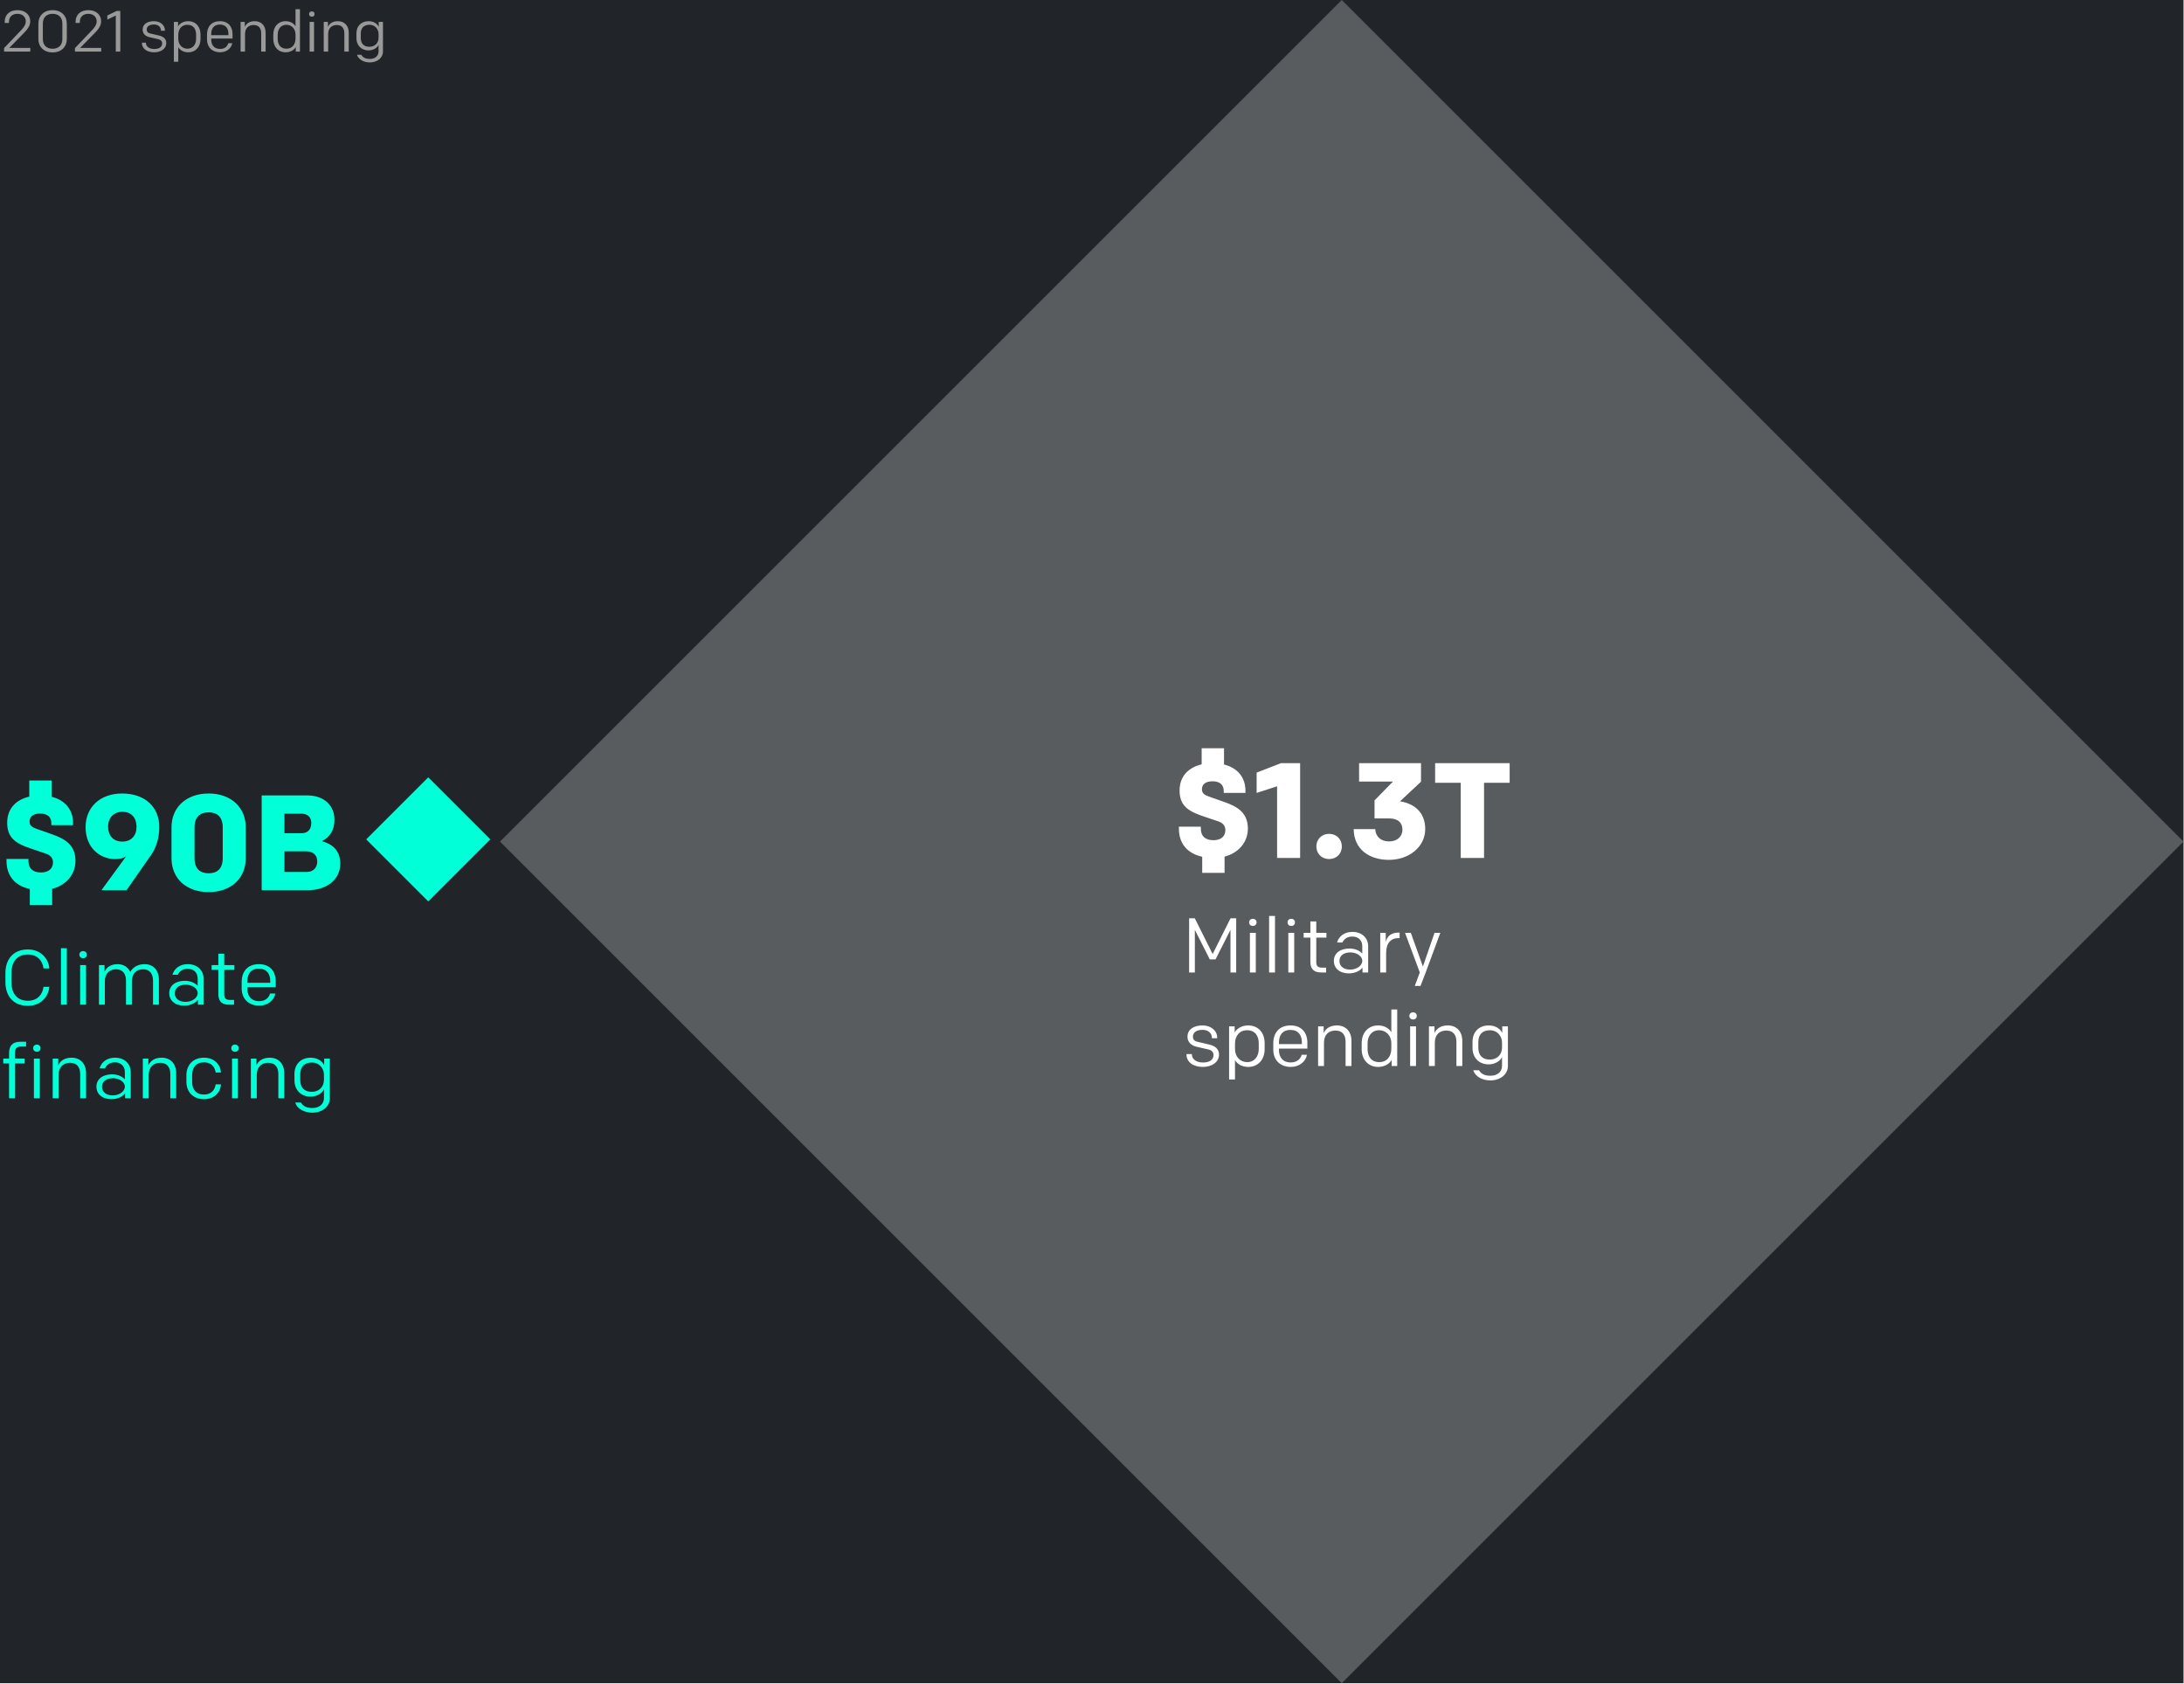
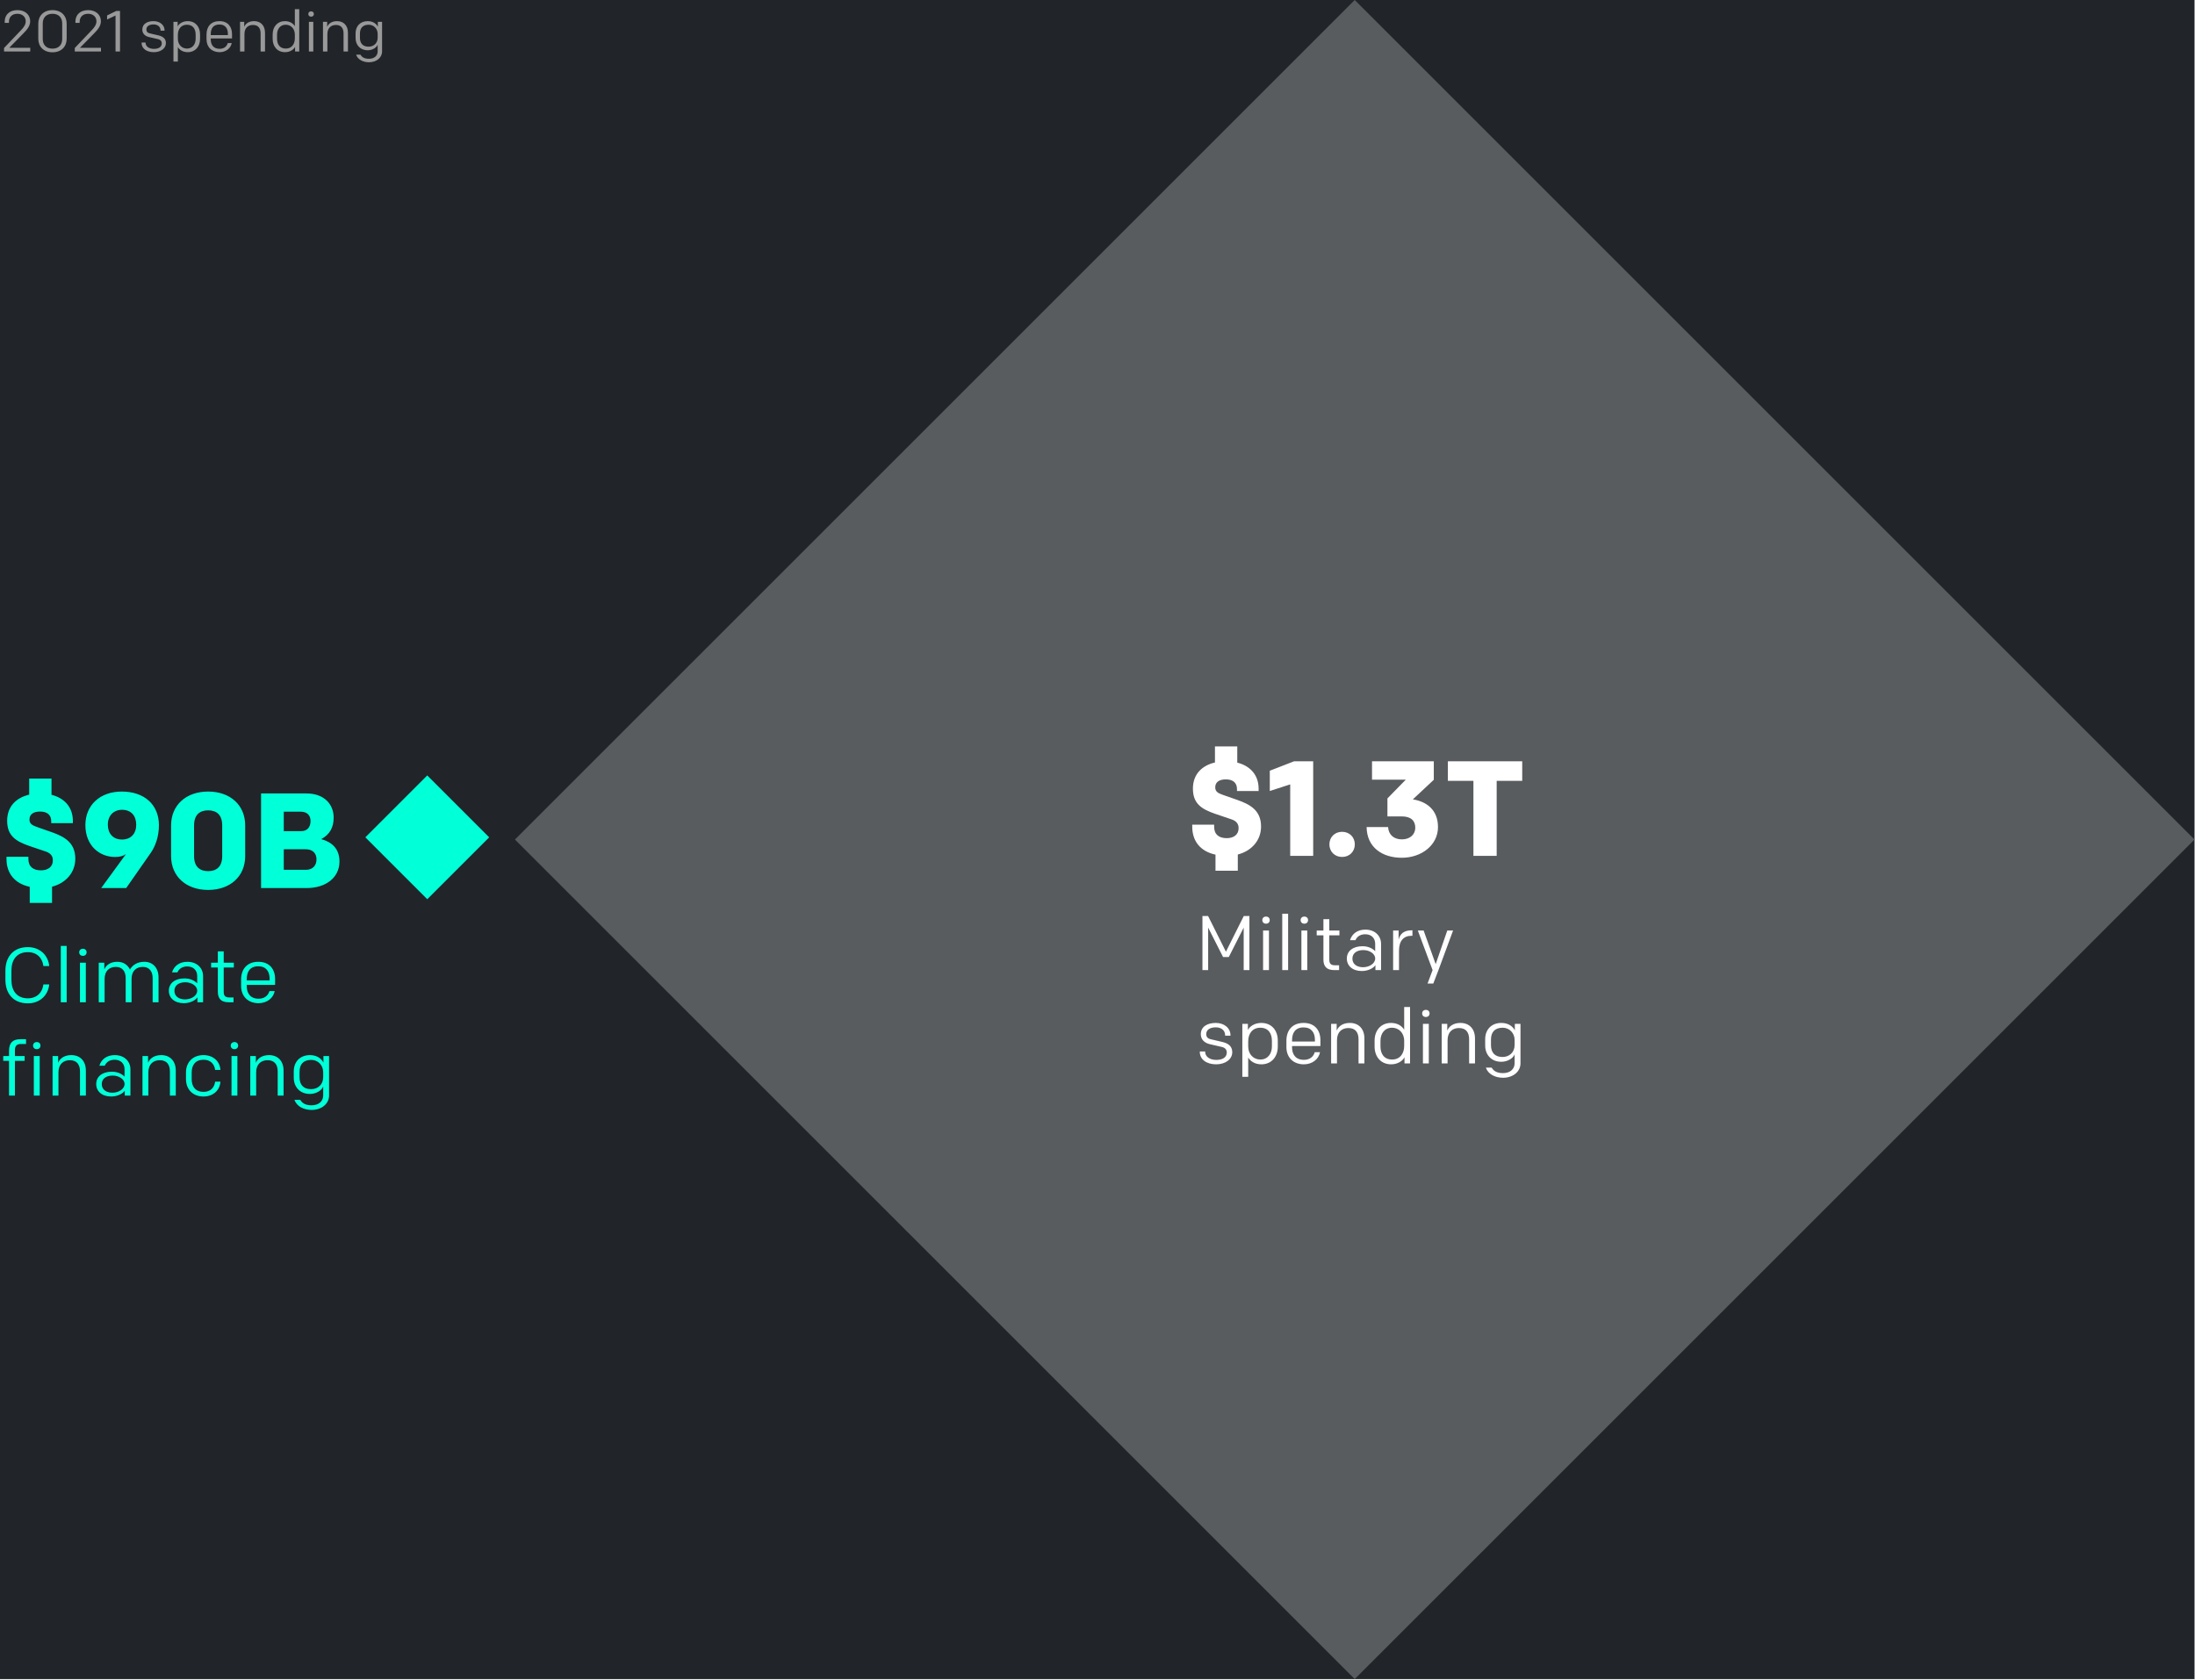
- <svg xmlns="http://www.w3.org/2000/svg" width="677" height="522" fill="none">
-   <path fill="#212529" d="M0 0h676.847v521.847H0z" />
+ <svg xmlns="http://www.w3.org/2000/svg" width="682" height="522" fill="none">
+   <path fill="#212529" d="M0 0h681.847v521.847H0z" />
  <path fill="#01FFD8" d="m132.751 241 19.239 19.239-19.239 19.239-19.239-19.239z" />
-   <path fill="#595C5F" d="m415.923 0 260.923 260.923-260.923 260.923L155 260.923z" />
-   <path fill="#fff" d="M386.817 256.886c0 4.326-2.982 7.602-7.224 8.694v5.04h-6.93v-4.998c-4.662-1.008-7.224-4.158-7.224-8.694v-.63h6.804v.672c0 2.352 1.47 3.528 3.906 3.528 2.184 0 3.696-1.092 3.696-3.108 0-1.344-.714-2.226-2.184-2.73l-5.082-1.722c-4.41-1.512-6.93-3.276-6.93-7.854 0-4.536 2.898-7.182 6.846-8.106v-4.998h6.93v5.04c3.99 1.008 6.636 3.822 6.636 8.106v.714h-6.72v-.588c0-1.932-1.218-3.024-3.444-3.024-2.016 0-3.318.798-3.318 2.478 0 1.344.924 1.806 2.184 2.268l4.788 1.68c3.906 1.386 7.266 3.234 7.266 8.232ZM403.016 266h-7.14v-22.218l-6.342 2.058v-6.3l7.56-2.94h5.922V266Zm5.036-3.57c0-2.226 1.638-3.906 3.948-3.906s3.948 1.68 3.948 3.906-1.638 3.906-3.948 3.906-3.948-1.68-3.948-3.906Zm13.243-20.118V236.6h19.194v5.754l-6.51 6.09c4.032.63 7.812 3.066 7.812 8.61s-5.04 9.534-11.256 9.534c-6.006 0-10.836-3.192-10.92-9.534h6.678c.126 2.31 1.722 3.822 4.284 3.822 2.604 0 4.158-1.596 4.158-3.612 0-2.184-1.344-3.528-4.2-3.528h-4.452v-5.586l5.712-5.838h-10.5Zm23.569-5.712h23.1v6.09h-7.938V266h-7.224v-23.31h-7.938v-6.09Z" />
+   <path fill="#595C5F" d="m420.923 0 260.923 260.923-260.923 260.923L160 260.923z" />
+   <path fill="#fff" d="M391.817 256.886c0 4.326-2.982 7.602-7.224 8.694v5.04h-6.93v-4.998c-4.662-1.008-7.224-4.158-7.224-8.694v-.63h6.804v.672c0 2.352 1.47 3.528 3.906 3.528 2.184 0 3.696-1.092 3.696-3.108 0-1.344-.714-2.226-2.184-2.73l-5.082-1.722c-4.41-1.512-6.93-3.276-6.93-7.854 0-4.536 2.898-7.182 6.846-8.106v-4.998h6.93v5.04c3.99 1.008 6.636 3.822 6.636 8.106v.714h-6.72v-.588c0-1.932-1.218-3.024-3.444-3.024-2.016 0-3.318.798-3.318 2.478 0 1.344.924 1.806 2.184 2.268l4.788 1.68c3.906 1.386 7.266 3.234 7.266 8.232ZM408.016 266h-7.14v-22.218l-6.342 2.058v-6.3l7.56-2.94h5.922V266Zm5.036-3.57c0-2.226 1.638-3.906 3.948-3.906s3.948 1.68 3.948 3.906-1.638 3.906-3.948 3.906-3.948-1.68-3.948-3.906Zm13.243-20.118V236.6h19.194v5.754l-6.51 6.09c4.032.63 7.812 3.066 7.812 8.61s-5.04 9.534-11.256 9.534c-6.006 0-10.836-3.192-10.92-9.534h6.678c.126 2.31 1.722 3.822 4.284 3.822 2.604 0 4.158-1.596 4.158-3.612 0-2.184-1.344-3.528-4.2-3.528h-4.452v-5.586l5.712-5.838h-10.5Zm23.569-5.712h23.1v6.09h-7.938V266h-7.224v-23.31h-7.938v-6.09Z" />
  <path fill="#01FFD8" d="M23.394 266.886c0 4.326-2.982 7.602-7.224 8.694v5.04H9.24v-4.998c-4.662-1.008-7.224-4.158-7.224-8.694v-.63H8.82v.672c0 2.352 1.47 3.528 3.906 3.528 2.184 0 3.696-1.092 3.696-3.108 0-1.344-.714-2.226-2.184-2.73l-5.082-1.722c-4.41-1.512-6.93-3.276-6.93-7.854 0-4.536 2.898-7.182 6.846-8.106v-4.998h6.93v5.04c3.99 1.008 6.636 3.822 6.636 8.106v.714h-6.72v-.588c0-1.932-1.218-3.024-3.444-3.024-2.016 0-3.318.798-3.318 2.478 0 1.344.924 1.806 2.184 2.268l4.788 1.68c3.906 1.386 7.266 3.234 7.266 8.232ZM39.214 276h-7.77l7.686-10.542c-.966.63-1.89.882-3.402.882-4.872 0-9.198-3.57-9.198-9.912 0-6.174 4.537-10.416 11.298-10.416 7.014 0 11.55 4.074 11.55 10.458 0 3.696-1.175 6.678-2.603 8.694L39.215 276Zm-1.301-15.078c2.772 0 4.41-1.848 4.41-4.578 0-2.646-1.428-4.662-4.41-4.662-2.646 0-4.41 1.848-4.41 4.62 0 2.688 1.553 4.62 4.41 4.62Zm26.758 15.666c-6.889 0-11.509-4.242-11.509-10.5v-9.576c0-6.258 4.62-10.5 11.509-10.5 6.887 0 11.507 4.242 11.507 10.5v9.576c0 6.258-4.62 10.5-11.507 10.5Zm4.367-20.076c0-3.234-1.721-4.662-4.367-4.662-2.647 0-4.369 1.428-4.369 4.662v9.576c0 3.234 1.723 4.662 4.369 4.662 2.645 0 4.367-1.428 4.367-4.662v-9.576Zm36.438 11.256c0 5.04-4.326 8.232-10.122 8.232H81.116v-29.4h14.07c5.544 0 8.484 3.36 8.484 7.518 0 3.108-1.26 5.292-3.864 6.678 3.192.882 5.67 2.856 5.67 6.972Zm-7.14-.672c0-1.974-1.26-3.15-3.36-3.15h-6.804v6.384h6.93c2.058 0 3.234-1.344 3.234-3.234Zm-10.164-8.778h5.376c1.89 0 2.94-1.218 2.94-3.15 0-1.806-1.134-2.898-3.024-2.898h-5.292v6.048Z" />
-   <path fill="#fff" d="M383.199 284.7v16.8h-1.776v-13.2l-4.632 9.144h-1.776l-4.632-9.144v13.2h-1.776v-16.8h1.752l5.544 11.088 5.544-11.088h1.752Zm4.249 16.8v-12.288h1.824V301.5h-1.824Zm-.24-15.528c0-.648.456-1.104 1.152-1.104s1.152.456 1.152 1.104c0 .648-.456 1.104-1.152 1.104s-1.152-.456-1.152-1.104Zm6.194 15.528v-17.52h1.824v17.52h-1.824Zm5.953 0v-12.288h1.824V301.5h-1.824Zm-.24-15.528c0-.648.456-1.104 1.152-1.104s1.152.456 1.152 1.104c0 .648-.456 1.104-1.152 1.104s-1.152-.456-1.152-1.104Zm11.953 15.528h-1.536c-2.352 0-3.336-1.176-3.336-3.264V290.7h-2.088v-1.488h2.088v-3.528h1.824v3.528h3.144v1.488h-3.144v7.536c0 1.248.456 1.776 1.824 1.776h1.224v1.488Zm13.036 0h-1.752v-1.536c-.528.864-2.184 1.824-4.224 1.824-2.904 0-4.656-1.632-4.656-3.864 0-2.376 1.944-3.84 4.872-3.84 1.944 0 3.24.816 3.936 1.536v-2.28c0-1.68-1.104-2.976-3.072-2.976-1.56 0-2.568.72-3.072 1.848h-1.68c.624-2.04 2.352-3.288 4.776-3.288 3.048 0 4.872 1.992 4.872 4.416v8.16Zm-5.592-.888c1.92 0 3.768-1.128 3.768-2.712 0-1.536-1.824-2.616-3.672-2.616-2.04 0-3.408.96-3.408 2.664 0 1.704 1.416 2.664 3.312 2.664Zm9.34.888v-12.288h1.704v2.832c.456-1.896 1.776-2.904 4.008-2.904h.288v1.704h-.36c-2.328 0-3.816 1.536-3.816 4.632v6.024h-1.824Zm12.48 4.176h-1.776l1.56-4.176-4.584-12.288h1.8l3.744 10.44 3.6-10.44h1.8L441.94 301.5l-1.608 4.176Zm-67.453 25.112c-2.976 0-5.088-1.488-5.088-3.864v-.12h1.656v.072c0 1.536 1.44 2.544 3.456 2.544 1.896 0 3.264-.744 3.264-2.328 0-.864-.552-1.488-1.536-1.704l-3.648-.84c-1.824-.408-2.88-1.512-2.88-3.12 0-2.304 1.944-3.504 4.656-3.504 2.568 0 4.56 1.56 4.56 3.84v.12h-1.656v-.072c0-1.512-1.104-2.52-2.928-2.52-1.704 0-2.952.72-2.952 2.088 0 .84.408 1.368 1.296 1.584l3.768.888c1.896.456 3.024 1.392 3.024 3.168 0 2.184-2.112 3.768-4.992 3.768Zm9.945 3.888H381v-16.464h1.728v1.92c.528-1.128 2.112-2.208 4.152-2.208 3.288 0 5.136 2.376 5.136 5.496v1.872c0 3.192-1.992 5.496-5.088 5.496-1.92 0-3.36-.864-4.104-2.112v6Zm7.368-9.456v-1.728c0-2.256-1.08-4.08-3.624-4.08-2.424 0-3.744 1.848-3.744 4.224v1.584c0 2.52 1.728 4.08 3.768 4.08 2.328 0 3.6-1.824 3.6-4.08Zm9.929 5.568c-3.192 0-5.424-2.04-5.424-5.352v-1.968c0-3.336 1.896-5.544 5.352-5.544 3.504 0 5.208 2.328 5.208 5.352v1.824h-8.808v.432c0 2.136 1.104 3.864 3.672 3.864 1.848 0 2.976-.984 3.384-2.376h1.632c-.408 2.208-2.448 3.768-5.016 3.768Zm-3.672-7.464v.384h7.104v-.576c0-2.184-1.104-3.816-3.504-3.816-2.64 0-3.6 1.752-3.6 4.008Zm12.137 7.176v-12.288h1.728v2.088c.576-1.392 1.968-2.376 4.104-2.376 2.76 0 4.512 1.872 4.512 4.824v7.752h-1.824v-7.488c0-2.088-.936-3.504-3.144-3.504-2.016 0-3.552 1.224-3.552 3.768v7.224h-1.824Zm22.702-17.52h1.824v17.52h-1.728v-1.92c-.528 1.128-2.112 2.208-4.152 2.208-3.24 0-5.136-2.424-5.136-5.496v-1.872c0-3.192 1.992-5.496 5.088-5.496 1.92 0 3.36.864 4.104 2.112v-7.056Zm-7.368 10.512v1.728c0 2.256 1.08 4.08 3.624 4.08 2.424 0 3.744-1.848 3.744-4.224v-1.584c0-2.52-1.728-4.08-3.768-4.08-2.328 0-3.6 1.824-3.6 4.08Zm13.192 7.008v-12.288h1.824V330.5h-1.824Zm-.24-15.528c0-.648.456-1.104 1.152-1.104s1.152.456 1.152 1.104c0 .648-.456 1.104-1.152 1.104s-1.152-.456-1.152-1.104Zm6.074 15.528v-12.288h1.728v2.088c.576-1.392 1.968-2.376 4.104-2.376 2.76 0 4.512 1.872 4.512 4.824v7.752h-1.824v-7.488c0-2.088-.936-3.504-3.144-3.504-2.016 0-3.552 1.224-3.552 3.768v7.224h-1.824Zm19.053 4.464c-2.448 0-4.656-1.128-5.328-3.144h1.8c.672 1.176 1.848 1.704 3.528 1.704 2.136 0 3.6-1.2 3.6-3.072v-2.784c-.384 1.128-2.064 2.328-4.128 2.328-3.192 0-5.016-2.28-5.016-5.016v-2.04c0-2.784 1.8-5.016 5.04-5.016 2.304 0 3.672 1.248 4.176 2.328v-2.04h1.752V330.5c0 2.544-2.304 4.464-5.424 4.464Zm-.168-6.456c2.088 0 3.768-1.392 3.768-3.72v-1.584c0-2.088-1.584-3.792-3.696-3.792-2.4 0-3.648 1.32-3.648 3.672v1.752c0 2.304 1.224 3.672 3.576 3.672Z" />
+   <path fill="#fff" d="M388.199 284.7v16.8h-1.776v-13.2l-4.632 9.144h-1.776l-4.632-9.144v13.2h-1.776v-16.8h1.752l5.544 11.088 5.544-11.088h1.752Zm4.249 16.8v-12.288h1.824V301.5h-1.824Zm-.24-15.528c0-.648.456-1.104 1.152-1.104s1.152.456 1.152 1.104c0 .648-.456 1.104-1.152 1.104s-1.152-.456-1.152-1.104Zm6.194 15.528v-17.52h1.824v17.52h-1.824Zm5.953 0v-12.288h1.824V301.5h-1.824Zm-.24-15.528c0-.648.456-1.104 1.152-1.104s1.152.456 1.152 1.104c0 .648-.456 1.104-1.152 1.104s-1.152-.456-1.152-1.104Zm11.953 15.528h-1.536c-2.352 0-3.336-1.176-3.336-3.264V290.7h-2.088v-1.488h2.088v-3.528h1.824v3.528h3.144v1.488h-3.144v7.536c0 1.248.456 1.776 1.824 1.776h1.224v1.488Zm13.036 0h-1.752v-1.536c-.528.864-2.184 1.824-4.224 1.824-2.904 0-4.656-1.632-4.656-3.864 0-2.376 1.944-3.84 4.872-3.84 1.944 0 3.24.816 3.936 1.536v-2.28c0-1.68-1.104-2.976-3.072-2.976-1.56 0-2.568.72-3.072 1.848h-1.68c.624-2.04 2.352-3.288 4.776-3.288 3.048 0 4.872 1.992 4.872 4.416v8.16Zm-5.592-.888c1.92 0 3.768-1.128 3.768-2.712 0-1.536-1.824-2.616-3.672-2.616-2.04 0-3.408.96-3.408 2.664 0 1.704 1.416 2.664 3.312 2.664Zm9.34.888v-12.288h1.704v2.832c.456-1.896 1.776-2.904 4.008-2.904h.288v1.704h-.36c-2.328 0-3.816 1.536-3.816 4.632v6.024h-1.824Zm12.48 4.176h-1.776l1.56-4.176-4.584-12.288h1.8l3.744 10.44 3.6-10.44h1.8L446.94 301.5l-1.608 4.176Zm-67.453 25.112c-2.976 0-5.088-1.488-5.088-3.864v-.12h1.656v.072c0 1.536 1.44 2.544 3.456 2.544 1.896 0 3.264-.744 3.264-2.328 0-.864-.552-1.488-1.536-1.704l-3.648-.84c-1.824-.408-2.88-1.512-2.88-3.12 0-2.304 1.944-3.504 4.656-3.504 2.568 0 4.56 1.56 4.56 3.84v.12h-1.656v-.072c0-1.512-1.104-2.52-2.928-2.52-1.704 0-2.952.72-2.952 2.088 0 .84.408 1.368 1.296 1.584l3.768.888c1.896.456 3.024 1.392 3.024 3.168 0 2.184-2.112 3.768-4.992 3.768Zm9.945 3.888H386v-16.464h1.728v1.92c.528-1.128 2.112-2.208 4.152-2.208 3.288 0 5.136 2.376 5.136 5.496v1.872c0 3.192-1.992 5.496-5.088 5.496-1.92 0-3.36-.864-4.104-2.112v6Zm7.368-9.456v-1.728c0-2.256-1.08-4.08-3.624-4.08-2.424 0-3.744 1.848-3.744 4.224v1.584c0 2.52 1.728 4.08 3.768 4.08 2.328 0 3.6-1.824 3.6-4.08Zm9.929 5.568c-3.192 0-5.424-2.04-5.424-5.352v-1.968c0-3.336 1.896-5.544 5.352-5.544 3.504 0 5.208 2.328 5.208 5.352v1.824h-8.808v.432c0 2.136 1.104 3.864 3.672 3.864 1.848 0 2.976-.984 3.384-2.376h1.632c-.408 2.208-2.448 3.768-5.016 3.768Zm-3.672-7.464v.384h7.104v-.576c0-2.184-1.104-3.816-3.504-3.816-2.64 0-3.6 1.752-3.6 4.008Zm12.137 7.176v-12.288h1.728v2.088c.576-1.392 1.968-2.376 4.104-2.376 2.76 0 4.512 1.872 4.512 4.824v7.752h-1.824v-7.488c0-2.088-.936-3.504-3.144-3.504-2.016 0-3.552 1.224-3.552 3.768v7.224h-1.824Zm22.702-17.52h1.824v17.52h-1.728v-1.92c-.528 1.128-2.112 2.208-4.152 2.208-3.24 0-5.136-2.424-5.136-5.496v-1.872c0-3.192 1.992-5.496 5.088-5.496 1.92 0 3.36.864 4.104 2.112v-7.056Zm-7.368 10.512v1.728c0 2.256 1.08 4.08 3.624 4.08 2.424 0 3.744-1.848 3.744-4.224v-1.584c0-2.52-1.728-4.08-3.768-4.08-2.328 0-3.6 1.824-3.6 4.08Zm13.192 7.008v-12.288h1.824V330.5h-1.824Zm-.24-15.528c0-.648.456-1.104 1.152-1.104s1.152.456 1.152 1.104c0 .648-.456 1.104-1.152 1.104s-1.152-.456-1.152-1.104Zm6.074 15.528v-12.288h1.728v2.088c.576-1.392 1.968-2.376 4.104-2.376 2.76 0 4.512 1.872 4.512 4.824v7.752h-1.824v-7.488c0-2.088-.936-3.504-3.144-3.504-2.016 0-3.552 1.224-3.552 3.768v7.224h-1.824Zm19.053 4.464c-2.448 0-4.656-1.128-5.328-3.144h1.8c.672 1.176 1.848 1.704 3.528 1.704 2.136 0 3.6-1.2 3.6-3.072v-2.784c-.384 1.128-2.064 2.328-4.128 2.328-3.192 0-5.016-2.28-5.016-5.016v-2.04c0-2.784 1.8-5.016 5.04-5.016 2.304 0 3.672 1.248 4.176 2.328v-2.04h1.752V330.5c0 2.544-2.304 4.464-5.424 4.464Zm-.168-6.456c2.088 0 3.768-1.392 3.768-3.72v-1.584c0-2.088-1.584-3.792-3.696-3.792-2.4 0-3.648 1.32-3.648 3.672v1.752c0 2.304 1.224 3.672 3.576 3.672Z" />
  <path fill="#01FFD8" d="M8.664 311.836c-4.632 0-6.984-3.144-6.984-7.32v-2.832c0-4.176 2.352-7.32 6.984-7.32 3.888 0 6.36 2.712 6.624 5.88h-1.8c-.288-2.304-1.824-4.32-4.848-4.32-3.432 0-5.088 2.4-5.088 5.688v2.976c0 3.288 1.656 5.688 5.088 5.688 3.024 0 4.56-2.016 4.848-4.32h1.8c-.264 3.168-2.736 5.88-6.624 5.88Zm10.228-.336v-17.52h1.824v17.52h-1.824Zm5.953 0v-12.288h1.824V311.5h-1.824Zm-.24-15.528c0-.648.456-1.104 1.152-1.104s1.152.456 1.152 1.104c0 .648-.456 1.104-1.152 1.104s-1.152-.456-1.152-1.104Zm6.073 15.528v-12.288h1.728v2.088c.576-1.392 1.92-2.376 4.056-2.376 1.824 0 3.216.912 3.912 2.4.84-1.44 2.328-2.4 4.464-2.4 2.688 0 4.416 1.92 4.416 4.824v7.752H47.43v-7.488c0-2.088-1.032-3.504-3.048-3.504s-3.504 1.224-3.504 3.768v7.224h-1.824v-7.488c0-2.088-1.032-3.504-3.048-3.504s-3.504 1.224-3.504 3.768v7.224h-1.824Zm32.416 0h-1.752v-1.536c-.528.864-2.184 1.824-4.224 1.824-2.904 0-4.656-1.632-4.656-3.864 0-2.376 1.944-3.84 4.872-3.84 1.944 0 3.24.816 3.936 1.536v-2.28c0-1.68-1.104-2.976-3.072-2.976-1.56 0-2.568.72-3.072 1.848h-1.68c.624-2.04 2.352-3.288 4.776-3.288 3.048 0 4.872 1.992 4.872 4.416v8.16Zm-5.592-.888c1.92 0 3.768-1.128 3.768-2.712 0-1.536-1.824-2.616-3.672-2.616-2.04 0-3.408.96-3.408 2.664 0 1.704 1.416 2.664 3.312 2.664Zm15.056.888h-1.536c-2.352 0-3.336-1.176-3.336-3.264V300.7h-2.088v-1.488h2.088v-3.528h1.824v3.528h3.144v1.488H69.51v7.536c0 1.248.456 1.776 1.824 1.776h1.224v1.488Zm7.78.288c-3.192 0-5.424-2.04-5.424-5.352v-1.968c0-3.336 1.896-5.544 5.352-5.544 3.504 0 5.208 2.328 5.208 5.352v1.824h-8.808v.432c0 2.136 1.104 3.864 3.672 3.864 1.848 0 2.976-.984 3.384-2.376h1.632c-.408 2.208-2.448 3.768-5.016 3.768Zm-3.672-7.464v.384h7.104v-.576c0-2.184-1.104-3.816-3.504-3.816-2.64 0-3.6 1.752-3.6 4.008ZM2.808 340.5v-10.8h-1.8v-1.488h1.8v-1.632c0-2.376 1.056-3.6 3.552-3.6h1.728v1.488H6.504c-1.296 0-1.872.6-1.872 1.968v1.776h3.024v1.488H4.632v10.8H2.808Zm7.704 0v-12.288h1.824V340.5h-1.824Zm-.24-15.528c0-.648.456-1.104 1.152-1.104s1.152.456 1.152 1.104c0 .648-.456 1.104-1.152 1.104s-1.152-.456-1.152-1.104Zm6.063 15.528v-12.288h1.728v2.088c.576-1.392 1.968-2.376 4.104-2.376 2.76 0 4.512 1.872 4.512 4.824v7.752h-1.824v-7.488c0-2.088-.936-3.504-3.144-3.504-2.016 0-3.552 1.224-3.552 3.768v7.224h-1.824Zm24.189 0h-1.752v-1.536c-.528.864-2.184 1.824-4.224 1.824-2.904 0-4.656-1.632-4.656-3.864 0-2.376 1.944-3.84 4.872-3.84 1.944 0 3.24.816 3.936 1.536v-2.28c0-1.68-1.104-2.976-3.072-2.976-1.56 0-2.568.72-3.072 1.848h-1.68c.624-2.04 2.352-3.288 4.776-3.288 3.048 0 4.872 1.992 4.872 4.416v8.16Zm-5.592-.888c1.92 0 3.768-1.128 3.768-2.712 0-1.536-1.824-2.616-3.672-2.616-2.04 0-3.408.96-3.408 2.664 0 1.704 1.416 2.664 3.312 2.664Zm9.34.888v-12.288H46v2.088c.576-1.392 1.968-2.376 4.104-2.376 2.76 0 4.512 1.872 4.512 4.824v7.752h-1.824v-7.488c0-2.088-.936-3.504-3.144-3.504-2.016 0-3.552 1.224-3.552 3.768v7.224h-1.824Zm18.958.288c-3.408 0-5.448-2.304-5.448-5.4v-2.064c0-3.096 2.04-5.4 5.448-5.4 3.096 0 5.111 2.016 5.256 4.608h-1.633c-.24-1.656-1.271-3.168-3.6-3.168-2.52 0-3.696 1.632-3.696 3.936v2.112c0 2.304 1.176 3.936 3.697 3.936 2.328 0 3.36-1.512 3.6-3.168h1.632c-.145 2.592-2.16 4.608-5.257 4.608Zm8.701-.288v-12.288h1.824V340.5h-1.824Zm-.24-15.528c0-.648.456-1.104 1.152-1.104s1.152.456 1.152 1.104c0 .648-.456 1.104-1.152 1.104s-1.152-.456-1.152-1.104Zm6.073 15.528v-12.288h1.728v2.088c.576-1.392 1.968-2.376 4.104-2.376 2.76 0 4.512 1.872 4.512 4.824v7.752h-1.824v-7.488c0-2.088-.936-3.504-3.144-3.504-2.016 0-3.552 1.224-3.552 3.768v7.224h-1.824Zm19.054 4.464c-2.448 0-4.656-1.128-5.328-3.144h1.8c.672 1.176 1.848 1.704 3.528 1.704 2.136 0 3.6-1.2 3.6-3.072v-2.784c-.384 1.128-2.064 2.328-4.128 2.328-3.192 0-5.016-2.28-5.016-5.016v-2.04c0-2.784 1.8-5.016 5.04-5.016 2.304 0 3.672 1.248 4.176 2.328v-2.04h1.752V340.5c0 2.544-2.304 4.464-5.424 4.464Zm-.168-6.456c2.088 0 3.768-1.392 3.768-3.72v-1.584c0-2.088-1.584-3.792-3.696-3.792-2.4 0-3.648 1.32-3.648 3.672v1.752c0 2.304 1.224 3.672 3.576 3.672Z" />
  <path fill="#999" d="M1.26 16v-1.08l5.328-5.598c.882-.918 1.404-1.746 1.404-2.718 0-1.404-1.098-2.322-2.574-2.322-1.602 0-2.646.918-2.646 2.538v.288H1.458v-.342c0-2.304 1.62-3.618 3.96-3.618 2.286 0 3.96 1.35 3.96 3.456 0 1.53-1.062 2.7-2.07 3.726l-4.446 4.536h6.534V16H1.26Zm15.045.252c-2.772 0-4.41-1.8-4.41-4.194V7.342c0-2.394 1.638-4.194 4.41-4.194 2.772 0 4.41 1.8 4.41 4.194v4.716c0 2.394-1.638 4.194-4.41 4.194Zm0-1.134c1.962 0 3.024-1.224 3.024-3.006V7.288c0-1.782-1.062-3.006-3.024-3.006S13.28 5.506 13.28 7.288v4.824c0 1.782 1.062 3.006 3.024 3.006Zm6.928.882v-1.08l5.328-5.598c.882-.918 1.404-1.746 1.404-2.718 0-1.404-1.098-2.322-2.574-2.322-1.602 0-2.646.918-2.646 2.538v.288H23.43v-.342c0-2.304 1.62-3.618 3.96-3.618 2.286 0 3.96 1.35 3.96 3.456 0 1.53-1.062 2.7-2.07 3.726l-4.446 4.536h6.534V16h-8.136Zm12.666 0V4.822L33.27 6.064v-1.26L36.133 3.4h1.152V16h-1.386Zm11.904.216c-2.232 0-3.816-1.116-3.816-2.898v-.09h1.242v.054c0 1.152 1.08 1.908 2.592 1.908 1.422 0 2.448-.558 2.448-1.746 0-.648-.414-1.116-1.152-1.278l-2.736-.63c-1.368-.306-2.16-1.134-2.16-2.34 0-1.728 1.458-2.628 3.492-2.628 1.926 0 3.42 1.17 3.42 2.88v.09H49.89v-.054c0-1.134-.828-1.89-2.196-1.89-1.278 0-2.214.54-2.214 1.566 0 .63.306 1.026.972 1.188l2.826.666c1.422.342 2.268 1.044 2.268 2.376 0 1.638-1.584 2.826-3.744 2.826Zm7.459 2.916h-1.368V6.784h1.296v1.44c.396-.846 1.584-1.656 3.114-1.656 2.465 0 3.852 1.782 3.852 4.122v1.404c0 2.394-1.495 4.122-3.816 4.122-1.44 0-2.52-.648-3.079-1.584v4.5Zm5.526-7.092v-1.296c0-1.692-.81-3.06-2.718-3.06-1.819 0-2.809 1.386-2.809 3.168v1.188c0 1.89 1.296 3.06 2.826 3.06 1.746 0 2.7-1.368 2.7-3.06Zm7.446 4.176c-2.394 0-4.068-1.53-4.068-4.014v-1.476c0-2.502 1.422-4.158 4.014-4.158 2.628 0 3.906 1.746 3.906 4.014v1.368H65.48v.324c0 1.602.828 2.898 2.754 2.898 1.386 0 2.232-.738 2.538-1.782h1.224c-.306 1.656-1.836 2.826-3.762 2.826Zm-2.754-5.598v.288h5.328v-.432c0-1.638-.828-2.862-2.628-2.862-1.98 0-2.7 1.314-2.7 3.006ZM74.583 16V6.784h1.296V8.35c.432-1.044 1.476-1.782 3.078-1.782 2.07 0 3.384 1.404 3.384 3.618V16h-1.368v-5.616c0-1.566-.702-2.628-2.358-2.628-1.512 0-2.664.918-2.664 2.826V16h-1.368ZM91.609 2.86h1.368V16h-1.296v-1.44c-.396.846-1.584 1.656-3.114 1.656-2.43 0-3.852-1.818-3.852-4.122V10.69c0-2.394 1.494-4.122 3.816-4.122 1.44 0 2.52.648 3.078 1.584V2.86Zm-5.526 7.884v1.296c0 1.692.81 3.06 2.718 3.06 1.818 0 2.808-1.386 2.808-3.168v-1.188c0-1.89-1.296-3.06-2.826-3.06-1.746 0-2.7 1.368-2.7 3.06ZM95.978 16V6.784h1.368V16h-1.368Zm-.18-11.646c0-.486.342-.828.864-.828s.864.342.864.828c0 .486-.342.828-.864.828s-.864-.342-.864-.828ZM100.353 16V6.784h1.296V8.35c.432-1.044 1.476-1.782 3.078-1.782 2.07 0 3.384 1.404 3.384 3.618V16h-1.368v-5.616c0-1.566-.702-2.628-2.358-2.628-1.512 0-2.664.918-2.664 2.826V16h-1.368Zm14.29 3.348c-1.836 0-3.492-.846-3.996-2.358h1.35c.504.882 1.386 1.278 2.646 1.278 1.602 0 2.7-.9 2.7-2.304v-2.088c-.288.846-1.548 1.746-3.096 1.746-2.394 0-3.762-1.71-3.762-3.762v-1.53c0-2.088 1.35-3.762 3.78-3.762 1.728 0 2.754.936 3.132 1.746v-1.53h1.314V16c0 1.908-1.728 3.348-4.068 3.348Zm-.126-4.842c1.566 0 2.826-1.044 2.826-2.79v-1.188c0-1.566-1.188-2.844-2.772-2.844-1.8 0-2.736.99-2.736 2.754v1.314c0 1.728.918 2.754 2.682 2.754Z" />
</svg>
